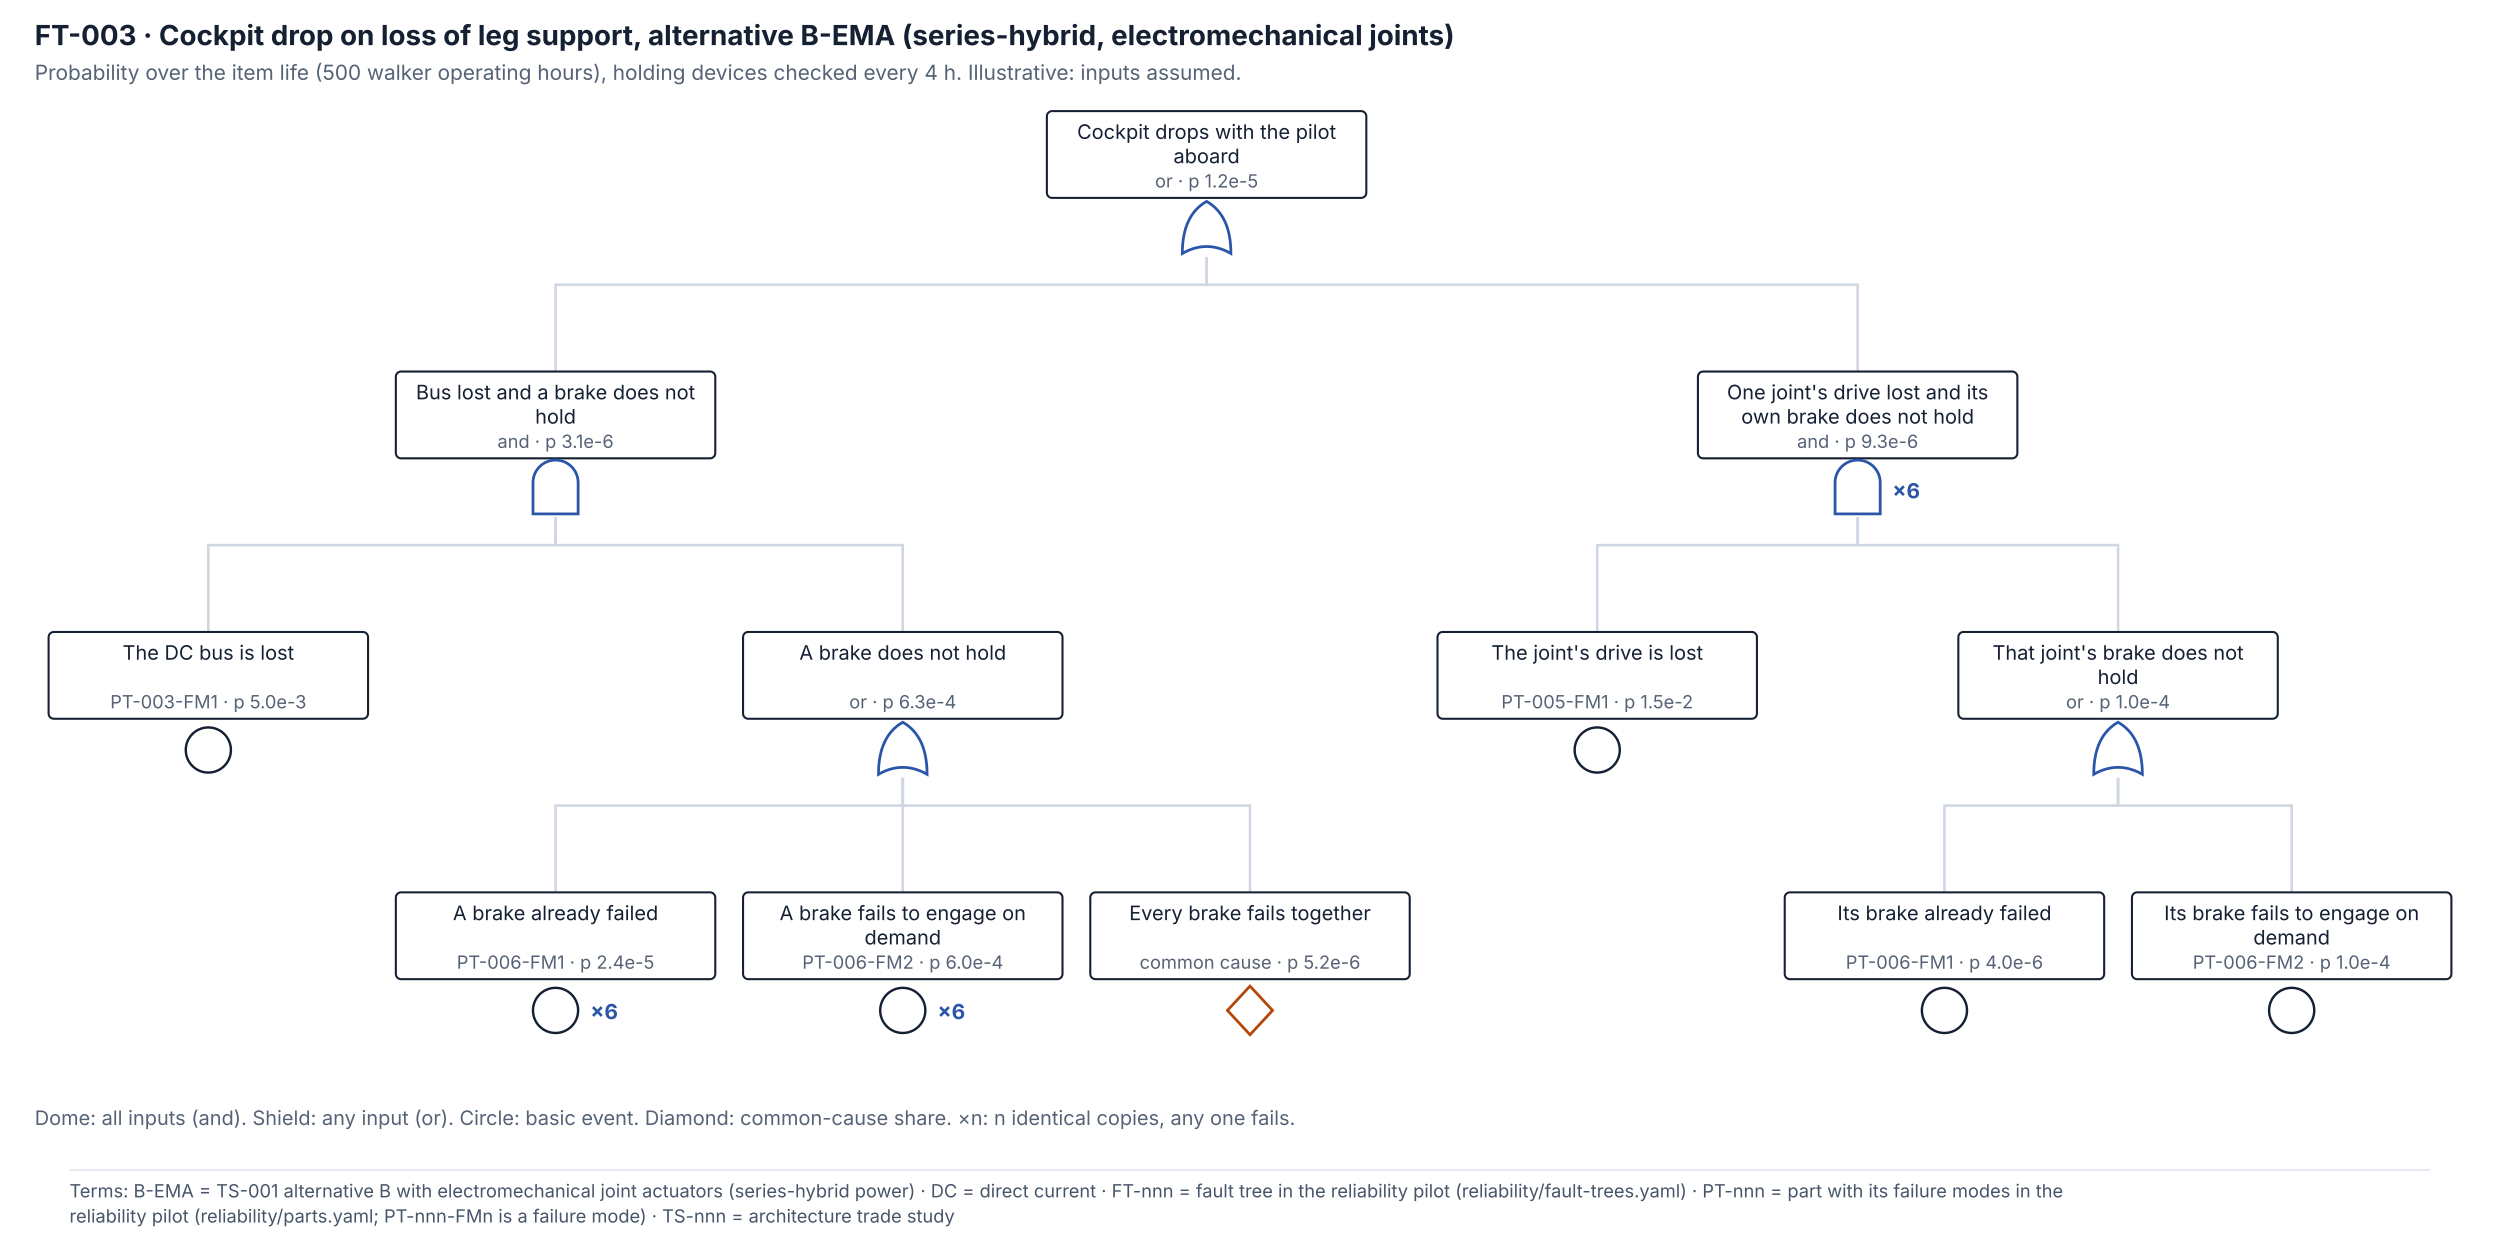
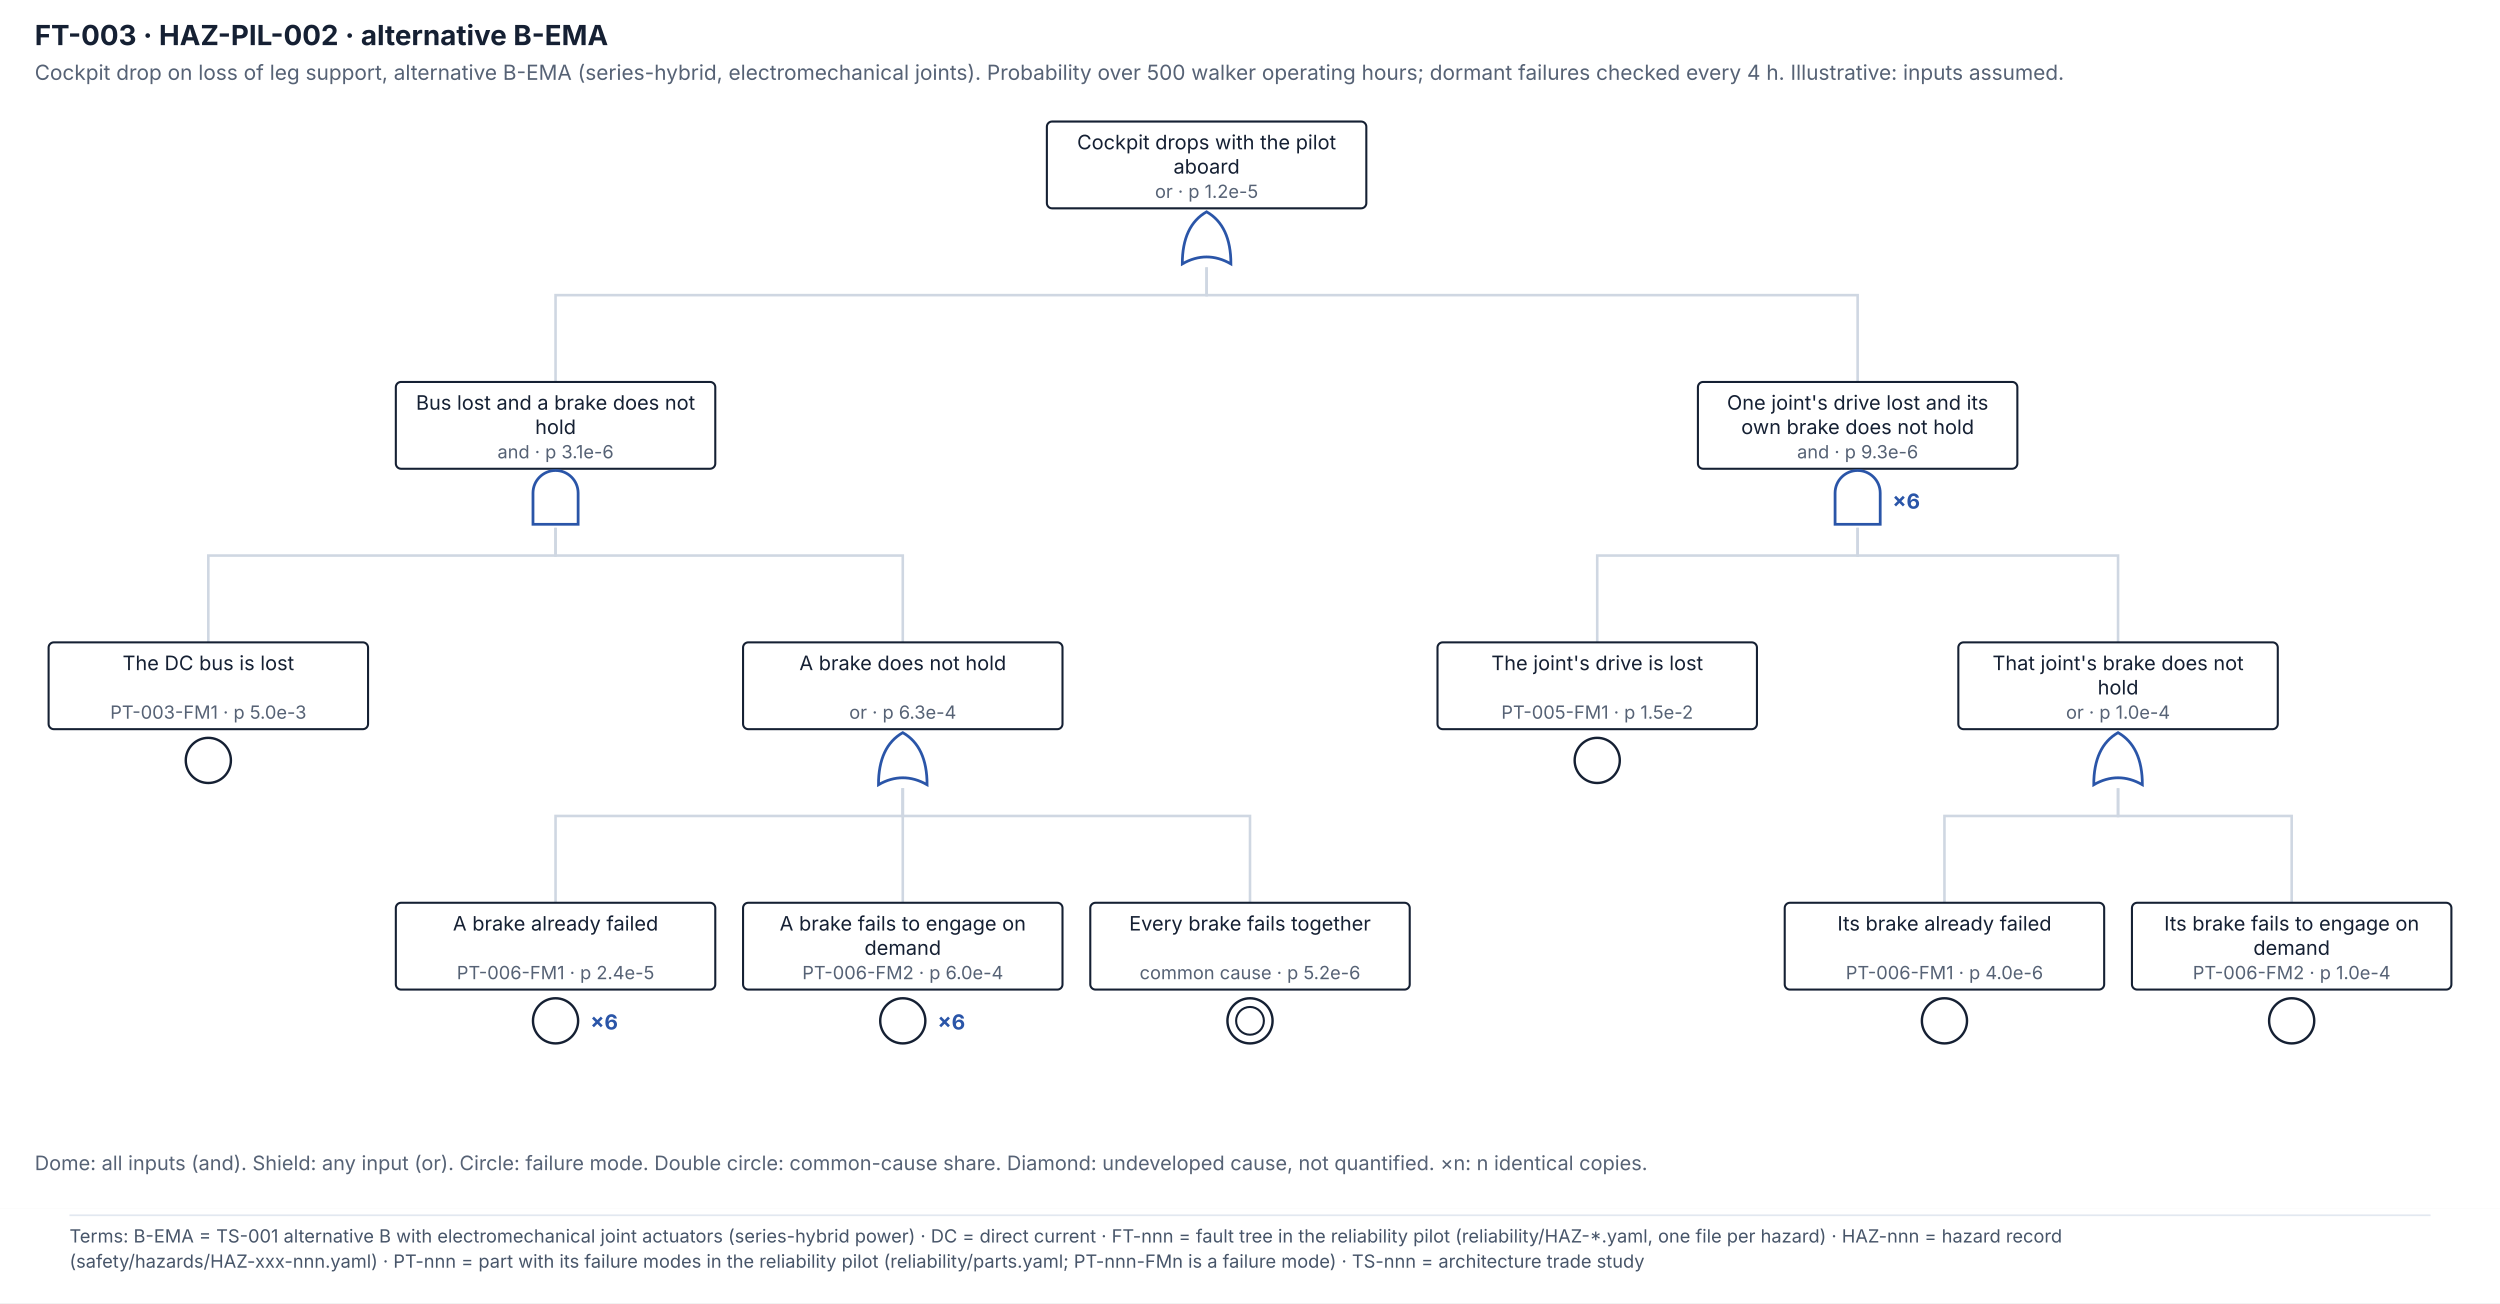
- <svg xmlns="http://www.w3.org/2000/svg" viewBox="0 0 1440 724.6" width="1440" height="724.6" font-family="Inter, 'Segoe UI', Helvetica, Arial, sans-serif">
-   <rect width="1440" height="670" fill="#ffffff" />
-   <text x="20" y="26" font-size="16" font-weight="700" fill="#152033">FT-003 · Cockpit drop on loss of leg support, alternative B-EMA (series-hybrid, electromechanical joints)</text>
-   <text x="20" y="46" font-size="12" fill="#566275">Probability over the item life (500 walker operating hours), holding devices checked every 4 h. Illustrative: inputs assumed.</text>
-   <path d="M695.0 148 V164 H320.0 V214" fill="none" stroke="#cfd7e2" stroke-width="1.5" />
-   <path d="M695.0 148 V164 H1070.0 V214" fill="none" stroke="#cfd7e2" stroke-width="1.5" />
-   <path d="M320.0 298 V314 H120.0 V364" fill="none" stroke="#cfd7e2" stroke-width="1.5" />
-   <path d="M320.0 298 V314 H520.0 V364" fill="none" stroke="#cfd7e2" stroke-width="1.5" />
-   <path d="M520.0 448 V464 H320.0 V514" fill="none" stroke="#cfd7e2" stroke-width="1.5" />
-   <path d="M520.0 448 V464 H520.0 V514" fill="none" stroke="#cfd7e2" stroke-width="1.5" />
-   <path d="M520.0 448 V464 H720.0 V514" fill="none" stroke="#cfd7e2" stroke-width="1.5" />
-   <path d="M1070.0 298 V314 H920.0 V364" fill="none" stroke="#cfd7e2" stroke-width="1.5" />
-   <path d="M1070.0 298 V314 H1220.0 V364" fill="none" stroke="#cfd7e2" stroke-width="1.5" />
-   <path d="M1220.0 448 V464 H1120.0 V514" fill="none" stroke="#cfd7e2" stroke-width="1.5" />
-   <path d="M1220.0 448 V464 H1320.0 V514" fill="none" stroke="#cfd7e2" stroke-width="1.5" />
-   <rect x="28.0" y="364" width="184" height="50" rx="3" fill="#ffffff" stroke="#152033" stroke-width="1.2" />
-   <text x="120.0" y="380" font-size="11.5" fill="#152033" text-anchor="middle">The DC bus is lost</text>
-   <text x="120.0" y="408" font-size="10.5" fill="#566275" text-anchor="middle">PT-003-FM1 · p 5.0e-3</text>
-   <circle cx="120.0" cy="432" r="13" fill="#ffffff" stroke="#152033" stroke-width="1.4" />
-   <rect x="228.0" y="514" width="184" height="50" rx="3" fill="#ffffff" stroke="#152033" stroke-width="1.2" />
-   <text x="320.0" y="530" font-size="11.5" fill="#152033" text-anchor="middle">A brake already failed</text>
-   <text x="320.0" y="558" font-size="10.5" fill="#566275" text-anchor="middle">PT-006-FM1 · p 2.4e-5</text>
-   <circle cx="320.0" cy="582" r="13" fill="#ffffff" stroke="#152033" stroke-width="1.4" />
-   <text x="340.0" y="587" font-size="12" font-weight="700" fill="#2a55a8">×6</text>
-   <rect x="428.0" y="514" width="184" height="50" rx="3" fill="#ffffff" stroke="#152033" stroke-width="1.2" />
-   <text x="520.0" y="530" font-size="11.5" fill="#152033" text-anchor="middle">A brake fails to engage on</text>
-   <text x="520.0" y="544" font-size="11.5" fill="#152033" text-anchor="middle">demand</text>
-   <text x="520.0" y="558" font-size="10.5" fill="#566275" text-anchor="middle">PT-006-FM2 · p 6.0e-4</text>
-   <circle cx="520.0" cy="582" r="13" fill="#ffffff" stroke="#152033" stroke-width="1.4" />
-   <text x="540.0" y="587" font-size="12" font-weight="700" fill="#2a55a8">×6</text>
-   <rect x="628.0" y="514" width="184" height="50" rx="3" fill="#ffffff" stroke="#152033" stroke-width="1.2" />
-   <text x="720.0" y="530" font-size="11.5" fill="#152033" text-anchor="middle">Every brake fails together</text>
-   <text x="720.0" y="558" font-size="10.5" fill="#566275" text-anchor="middle">common cause · p 5.2e-6</text>
-   <path d="M720.0 568 L733.0 582 L720.0 596 L707.0 582 Z" fill="#ffffff" stroke="#b54708" stroke-width="1.6" />
-   <rect x="428.0" y="364" width="184" height="50" rx="3" fill="#ffffff" stroke="#152033" stroke-width="1.2" />
-   <text x="520.0" y="380" font-size="11.5" fill="#152033" text-anchor="middle">A brake does not hold</text>
-   <text x="520.0" y="408" font-size="10.5" fill="#566275" text-anchor="middle">or · p 6.3e-4</text>
-   <path d="M506.0 446 Q506.0 424 520.0 416 Q534.0 424 534.0 446 Q520.0 438 506.0 446 Z" fill="#ffffff" stroke="#2a55a8" stroke-width="1.6" />
-   <rect x="228.0" y="214" width="184" height="50" rx="3" fill="#ffffff" stroke="#152033" stroke-width="1.2" />
-   <text x="320.0" y="230" font-size="11.5" fill="#152033" text-anchor="middle">Bus lost and a brake does not</text>
-   <text x="320.0" y="244" font-size="11.5" fill="#152033" text-anchor="middle">hold</text>
-   <text x="320.0" y="258" font-size="10.5" fill="#566275" text-anchor="middle">and · p 3.1e-6</text>
-   <path d="M307.0 296 V278 A13 13 0 0 1 333.0 278 V296 Z" fill="#ffffff" stroke="#2a55a8" stroke-width="1.6" />
-   <rect x="828.0" y="364" width="184" height="50" rx="3" fill="#ffffff" stroke="#152033" stroke-width="1.2" />
-   <text x="920.0" y="380" font-size="11.5" fill="#152033" text-anchor="middle">The joint's drive is lost</text>
-   <text x="920.0" y="408" font-size="10.5" fill="#566275" text-anchor="middle">PT-005-FM1 · p 1.5e-2</text>
-   <circle cx="920.0" cy="432" r="13" fill="#ffffff" stroke="#152033" stroke-width="1.4" />
-   <rect x="1028.0" y="514" width="184" height="50" rx="3" fill="#ffffff" stroke="#152033" stroke-width="1.2" />
-   <text x="1120.0" y="530" font-size="11.5" fill="#152033" text-anchor="middle">Its brake already failed</text>
-   <text x="1120.0" y="558" font-size="10.5" fill="#566275" text-anchor="middle">PT-006-FM1 · p 4.0e-6</text>
-   <circle cx="1120.0" cy="582" r="13" fill="#ffffff" stroke="#152033" stroke-width="1.4" />
-   <rect x="1228.0" y="514" width="184" height="50" rx="3" fill="#ffffff" stroke="#152033" stroke-width="1.2" />
-   <text x="1320.0" y="530" font-size="11.5" fill="#152033" text-anchor="middle">Its brake fails to engage on</text>
-   <text x="1320.0" y="544" font-size="11.5" fill="#152033" text-anchor="middle">demand</text>
-   <text x="1320.0" y="558" font-size="10.5" fill="#566275" text-anchor="middle">PT-006-FM2 · p 1.0e-4</text>
-   <circle cx="1320.0" cy="582" r="13" fill="#ffffff" stroke="#152033" stroke-width="1.4" />
-   <rect x="1128.0" y="364" width="184" height="50" rx="3" fill="#ffffff" stroke="#152033" stroke-width="1.2" />
-   <text x="1220.0" y="380" font-size="11.5" fill="#152033" text-anchor="middle">That joint's brake does not</text>
-   <text x="1220.0" y="394" font-size="11.5" fill="#152033" text-anchor="middle">hold</text>
-   <text x="1220.0" y="408" font-size="10.5" fill="#566275" text-anchor="middle">or · p 1.0e-4</text>
-   <path d="M1206.0 446 Q1206.0 424 1220.0 416 Q1234.0 424 1234.0 446 Q1220.0 438 1206.0 446 Z" fill="#ffffff" stroke="#2a55a8" stroke-width="1.6" />
-   <rect x="978.0" y="214" width="184" height="50" rx="3" fill="#ffffff" stroke="#152033" stroke-width="1.2" />
-   <text x="1070.0" y="230" font-size="11.5" fill="#152033" text-anchor="middle">One joint's drive lost and its</text>
-   <text x="1070.0" y="244" font-size="11.5" fill="#152033" text-anchor="middle">own brake does not hold</text>
-   <text x="1070.0" y="258" font-size="10.5" fill="#566275" text-anchor="middle">and · p 9.3e-6</text>
-   <path d="M1057.0 296 V278 A13 13 0 0 1 1083.0 278 V296 Z" fill="#ffffff" stroke="#2a55a8" stroke-width="1.6" />
-   <text x="1090.0" y="287" font-size="12" font-weight="700" fill="#2a55a8">×6</text>
-   <rect x="603.0" y="64" width="184" height="50" rx="3" fill="#ffffff" stroke="#152033" stroke-width="1.2" />
-   <text x="695.0" y="80" font-size="11.5" fill="#152033" text-anchor="middle">Cockpit drops with the pilot</text>
-   <text x="695.0" y="94" font-size="11.5" fill="#152033" text-anchor="middle">aboard</text>
-   <text x="695.0" y="108" font-size="10.5" fill="#566275" text-anchor="middle">or · p 1.2e-5</text>
-   <path d="M681.0 146 Q681.0 124 695.0 116 Q709.0 124 709.0 146 Q695.0 138 681.0 146 Z" fill="#ffffff" stroke="#2a55a8" stroke-width="1.6" />
-   <text x="20" y="648" font-size="11.5" fill="#566275">Dome: all inputs (and). Shield: any input (or). Circle: basic event. Diamond: common-cause share. ×n: n identical copies, any one fails.</text>
-   <g class="terms" data-base-h="670">
-     <rect x="0" y="670" width="1440" height="54.6" fill="#FFFFFF" />
-     <line x1="40" y1="674" x2="1400" y2="674" stroke="#E2E8F0" stroke-width="1" />
-     <text x="40" y="689.7" font-size="10.5" fill="#475569" font-family="Inter, 'Segoe UI', Helvetica, Arial, sans-serif">Terms: B-EMA = TS-001 alternative B with electromechanical joint actuators (series-hybrid power) · DC = direct current · FT-nnn = fault tree in the reliability pilot (reliability/fault-trees.yaml) · PT-nnn = part with its failure modes in the</text>
-     <text x="40" y="704.2" font-size="10.5" fill="#475569" font-family="Inter, 'Segoe UI', Helvetica, Arial, sans-serif">reliability pilot (reliability/parts.yaml; PT-nnn-FMn is a failure mode) · TS-nnn = architecture trade study</text>
+ <svg xmlns="http://www.w3.org/2000/svg" viewBox="0 0 1440 750.6" width="1440" height="750.6" font-family="Inter, 'Segoe UI', Helvetica, Arial, sans-serif">
+   <rect width="1440" height="696" fill="#ffffff" />
+   <text x="20" y="26" font-size="16" font-weight="700" fill="#152033">FT-003 · HAZ-PIL-002 · alternative B-EMA</text>
+   <text x="20" y="46" font-size="12" fill="#566275">Cockpit drop on loss of leg support, alternative B-EMA (series-hybrid, electromechanical joints). Probability over 500 walker operating hours; dormant failures checked every 4 h. Illustrative: inputs assumed.</text>
+   <path d="M695.0 154 V170 H320.0 V220" fill="none" stroke="#cfd7e2" stroke-width="1.5" />
+   <path d="M695.0 154 V170 H1070.0 V220" fill="none" stroke="#cfd7e2" stroke-width="1.5" />
+   <path d="M320.0 304 V320 H120.0 V370" fill="none" stroke="#cfd7e2" stroke-width="1.5" />
+   <path d="M320.0 304 V320 H520.0 V370" fill="none" stroke="#cfd7e2" stroke-width="1.5" />
+   <path d="M520.0 454 V470 H320.0 V520" fill="none" stroke="#cfd7e2" stroke-width="1.5" />
+   <path d="M520.0 454 V470 H520.0 V520" fill="none" stroke="#cfd7e2" stroke-width="1.5" />
+   <path d="M520.0 454 V470 H720.0 V520" fill="none" stroke="#cfd7e2" stroke-width="1.5" />
+   <path d="M1070.0 304 V320 H920.0 V370" fill="none" stroke="#cfd7e2" stroke-width="1.5" />
+   <path d="M1070.0 304 V320 H1220.0 V370" fill="none" stroke="#cfd7e2" stroke-width="1.5" />
+   <path d="M1220.0 454 V470 H1120.0 V520" fill="none" stroke="#cfd7e2" stroke-width="1.5" />
+   <path d="M1220.0 454 V470 H1320.0 V520" fill="none" stroke="#cfd7e2" stroke-width="1.5" />
+   <rect x="28.0" y="370" width="184" height="50" rx="3" fill="#ffffff" stroke="#152033" stroke-width="1.2" />
+   <text x="120.0" y="386" font-size="11.5" fill="#152033" text-anchor="middle">The DC bus is lost</text>
+   <text x="120.0" y="414" font-size="10.5" fill="#566275" text-anchor="middle">PT-003-FM1 · p 5.0e-3</text>
+   <circle cx="120.0" cy="438" r="13" fill="#ffffff" stroke="#152033" stroke-width="1.4" />
+   <rect x="228.0" y="520" width="184" height="50" rx="3" fill="#ffffff" stroke="#152033" stroke-width="1.2" />
+   <text x="320.0" y="536" font-size="11.5" fill="#152033" text-anchor="middle">A brake already failed</text>
+   <text x="320.0" y="564" font-size="10.5" fill="#566275" text-anchor="middle">PT-006-FM1 · p 2.4e-5</text>
+   <circle cx="320.0" cy="588" r="13" fill="#ffffff" stroke="#152033" stroke-width="1.4" />
+   <text x="340.0" y="593" font-size="12" font-weight="700" fill="#2a55a8">×6</text>
+   <rect x="428.0" y="520" width="184" height="50" rx="3" fill="#ffffff" stroke="#152033" stroke-width="1.2" />
+   <text x="520.0" y="536" font-size="11.5" fill="#152033" text-anchor="middle">A brake fails to engage on</text>
+   <text x="520.0" y="550" font-size="11.5" fill="#152033" text-anchor="middle">demand</text>
+   <text x="520.0" y="564" font-size="10.5" fill="#566275" text-anchor="middle">PT-006-FM2 · p 6.0e-4</text>
+   <circle cx="520.0" cy="588" r="13" fill="#ffffff" stroke="#152033" stroke-width="1.4" />
+   <text x="540.0" y="593" font-size="12" font-weight="700" fill="#2a55a8">×6</text>
+   <rect x="628.0" y="520" width="184" height="50" rx="3" fill="#ffffff" stroke="#152033" stroke-width="1.2" />
+   <text x="720.0" y="536" font-size="11.5" fill="#152033" text-anchor="middle">Every brake fails together</text>
+   <text x="720.0" y="564" font-size="10.5" fill="#566275" text-anchor="middle">common cause · p 5.2e-6</text>
+   <circle cx="720.0" cy="588" r="13" fill="#ffffff" stroke="#152033" stroke-width="1.4" />
+   <circle cx="720.0" cy="588" r="8" fill="none" stroke="#152033" stroke-width="1.2" />
+   <rect x="428.0" y="370" width="184" height="50" rx="3" fill="#ffffff" stroke="#152033" stroke-width="1.2" />
+   <text x="520.0" y="386" font-size="11.5" fill="#152033" text-anchor="middle">A brake does not hold</text>
+   <text x="520.0" y="414" font-size="10.5" fill="#566275" text-anchor="middle">or · p 6.3e-4</text>
+   <path d="M506.0 452 Q506.0 430 520.0 422 Q534.0 430 534.0 452 Q520.0 444 506.0 452 Z" fill="#ffffff" stroke="#2a55a8" stroke-width="1.6" />
+   <rect x="228.0" y="220" width="184" height="50" rx="3" fill="#ffffff" stroke="#152033" stroke-width="1.2" />
+   <text x="320.0" y="236" font-size="11.5" fill="#152033" text-anchor="middle">Bus lost and a brake does not</text>
+   <text x="320.0" y="250" font-size="11.5" fill="#152033" text-anchor="middle">hold</text>
+   <text x="320.0" y="264" font-size="10.5" fill="#566275" text-anchor="middle">and · p 3.1e-6</text>
+   <path d="M307.0 302 V284 A13 13 0 0 1 333.0 284 V302 Z" fill="#ffffff" stroke="#2a55a8" stroke-width="1.6" />
+   <rect x="828.0" y="370" width="184" height="50" rx="3" fill="#ffffff" stroke="#152033" stroke-width="1.2" />
+   <text x="920.0" y="386" font-size="11.5" fill="#152033" text-anchor="middle">The joint's drive is lost</text>
+   <text x="920.0" y="414" font-size="10.5" fill="#566275" text-anchor="middle">PT-005-FM1 · p 1.5e-2</text>
+   <circle cx="920.0" cy="438" r="13" fill="#ffffff" stroke="#152033" stroke-width="1.4" />
+   <rect x="1028.0" y="520" width="184" height="50" rx="3" fill="#ffffff" stroke="#152033" stroke-width="1.2" />
+   <text x="1120.0" y="536" font-size="11.5" fill="#152033" text-anchor="middle">Its brake already failed</text>
+   <text x="1120.0" y="564" font-size="10.5" fill="#566275" text-anchor="middle">PT-006-FM1 · p 4.0e-6</text>
+   <circle cx="1120.0" cy="588" r="13" fill="#ffffff" stroke="#152033" stroke-width="1.4" />
+   <rect x="1228.0" y="520" width="184" height="50" rx="3" fill="#ffffff" stroke="#152033" stroke-width="1.2" />
+   <text x="1320.0" y="536" font-size="11.5" fill="#152033" text-anchor="middle">Its brake fails to engage on</text>
+   <text x="1320.0" y="550" font-size="11.5" fill="#152033" text-anchor="middle">demand</text>
+   <text x="1320.0" y="564" font-size="10.5" fill="#566275" text-anchor="middle">PT-006-FM2 · p 1.0e-4</text>
+   <circle cx="1320.0" cy="588" r="13" fill="#ffffff" stroke="#152033" stroke-width="1.4" />
+   <rect x="1128.0" y="370" width="184" height="50" rx="3" fill="#ffffff" stroke="#152033" stroke-width="1.2" />
+   <text x="1220.0" y="386" font-size="11.5" fill="#152033" text-anchor="middle">That joint's brake does not</text>
+   <text x="1220.0" y="400" font-size="11.5" fill="#152033" text-anchor="middle">hold</text>
+   <text x="1220.0" y="414" font-size="10.5" fill="#566275" text-anchor="middle">or · p 1.0e-4</text>
+   <path d="M1206.0 452 Q1206.0 430 1220.0 422 Q1234.0 430 1234.0 452 Q1220.0 444 1206.0 452 Z" fill="#ffffff" stroke="#2a55a8" stroke-width="1.6" />
+   <rect x="978.0" y="220" width="184" height="50" rx="3" fill="#ffffff" stroke="#152033" stroke-width="1.2" />
+   <text x="1070.0" y="236" font-size="11.5" fill="#152033" text-anchor="middle">One joint's drive lost and its</text>
+   <text x="1070.0" y="250" font-size="11.5" fill="#152033" text-anchor="middle">own brake does not hold</text>
+   <text x="1070.0" y="264" font-size="10.5" fill="#566275" text-anchor="middle">and · p 9.3e-6</text>
+   <path d="M1057.0 302 V284 A13 13 0 0 1 1083.0 284 V302 Z" fill="#ffffff" stroke="#2a55a8" stroke-width="1.6" />
+   <text x="1090.0" y="293" font-size="12" font-weight="700" fill="#2a55a8">×6</text>
+   <rect x="603.0" y="70" width="184" height="50" rx="3" fill="#ffffff" stroke="#152033" stroke-width="1.2" />
+   <text x="695.0" y="86" font-size="11.5" fill="#152033" text-anchor="middle">Cockpit drops with the pilot</text>
+   <text x="695.0" y="100" font-size="11.5" fill="#152033" text-anchor="middle">aboard</text>
+   <text x="695.0" y="114" font-size="10.5" fill="#566275" text-anchor="middle">or · p 1.2e-5</text>
+   <path d="M681.0 152 Q681.0 130 695.0 122 Q709.0 130 709.0 152 Q695.0 144 681.0 152 Z" fill="#ffffff" stroke="#2a55a8" stroke-width="1.6" />
+   <text x="20" y="674" font-size="11.5" fill="#566275">Dome: all inputs (and). Shield: any input (or). Circle: failure mode. Double circle: common-cause share. Diamond: undeveloped cause, not quantified. ×n: n identical copies.</text>
+   <g class="terms" data-base-h="696">
+     <rect x="0" y="696" width="1440" height="54.6" fill="#FFFFFF" />
+     <line x1="40" y1="700" x2="1400" y2="700" stroke="#E2E8F0" stroke-width="1" />
+     <text x="40" y="715.7" font-size="10.5" fill="#475569" font-family="Inter, 'Segoe UI', Helvetica, Arial, sans-serif">Terms: B-EMA = TS-001 alternative B with electromechanical joint actuators (series-hybrid power) · DC = direct current · FT-nnn = fault tree in the reliability pilot (reliability/HAZ-*.yaml, one file per hazard) · HAZ-nnn = hazard record</text>
+     <text x="40" y="730.2" font-size="10.5" fill="#475569" font-family="Inter, 'Segoe UI', Helvetica, Arial, sans-serif">(safety/hazards/HAZ-xxx-nnn.yaml) · PT-nnn = part with its failure modes in the reliability pilot (reliability/parts.yaml; PT-nnn-FMn is a failure mode) · TS-nnn = architecture trade study</text>
  </g>
</svg>
